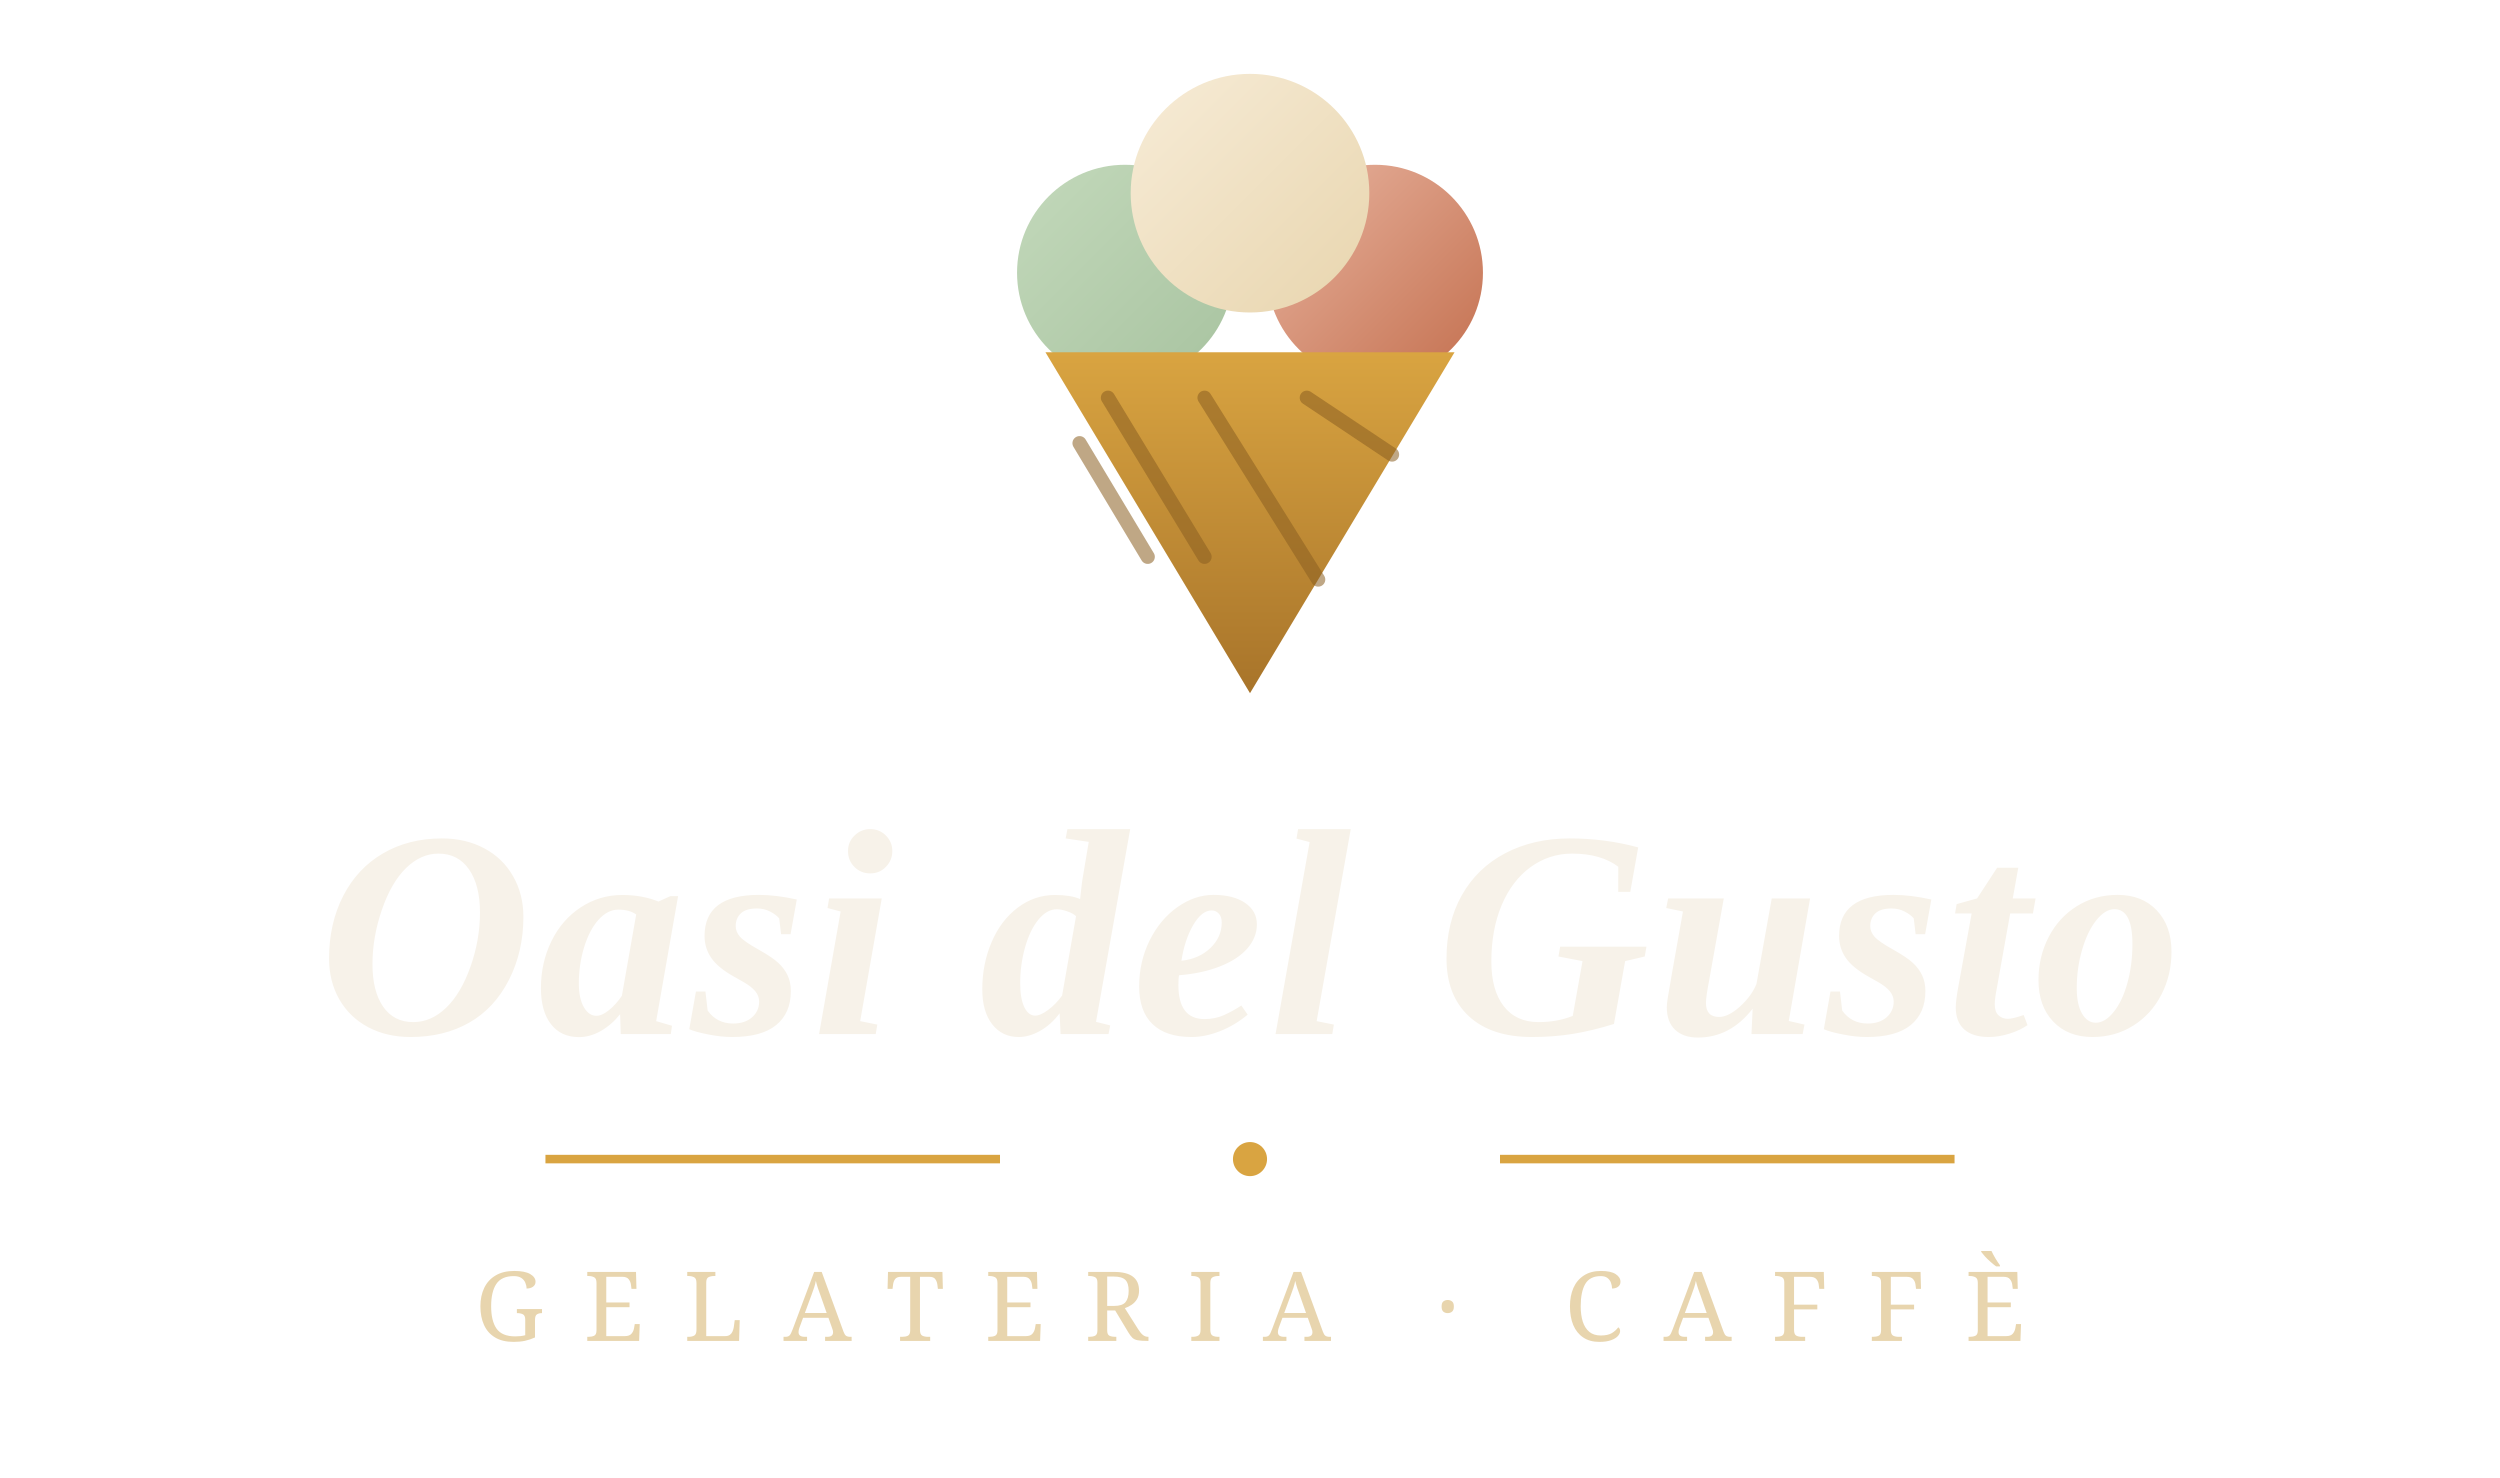
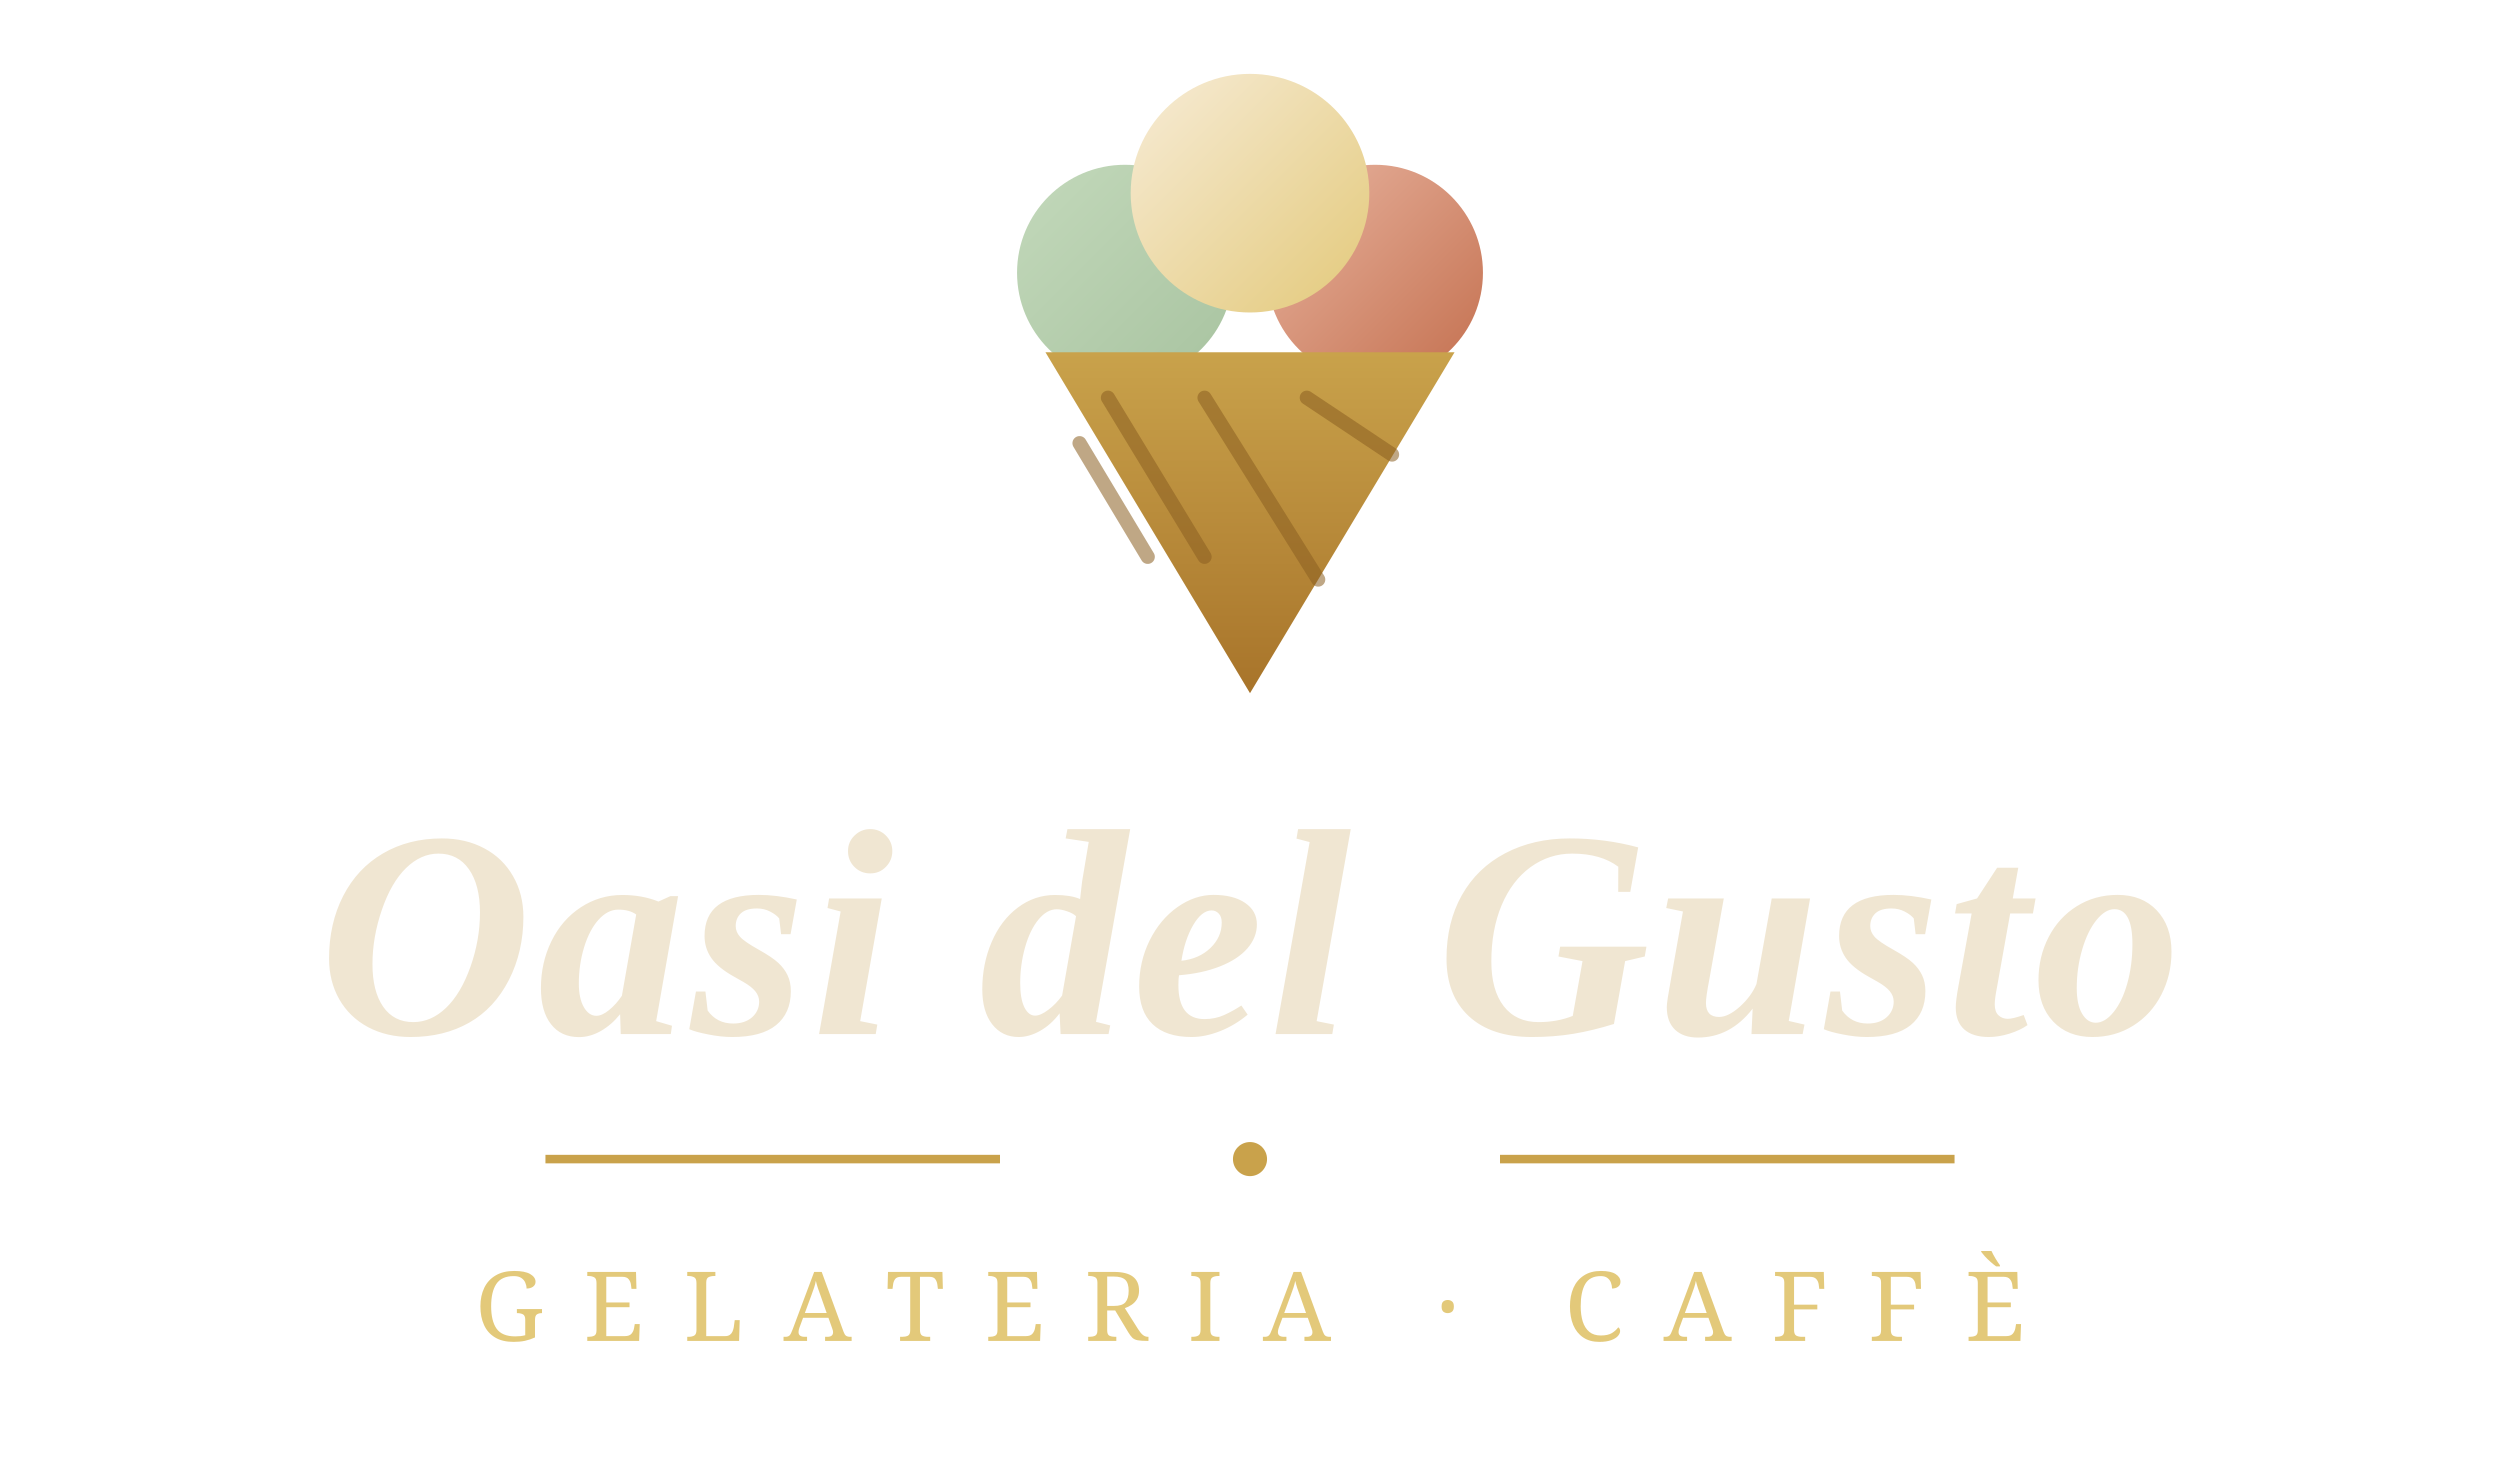
<svg xmlns="http://www.w3.org/2000/svg" viewBox="0 0 440 260" role="img" aria-label="Oasi del Gusto – Gelateria e Caffè">
  <defs>
    <linearGradient id="scoop1" x1="0" y1="0" x2="1" y2="1">
      <stop offset="0" stop-color="#e8b4a0" />
      <stop offset="1" stop-color="#c4704f" />
    </linearGradient>
    <linearGradient id="scoop2" x1="0" y1="0" x2="1" y2="1">
      <stop offset="0" stop-color="#c3d9bb" />
      <stop offset="1" stop-color="#a8c3a0" />
    </linearGradient>
    <linearGradient id="scoop3" x1="0" y1="0" x2="1" y2="1">
      <stop offset="0" stop-color="#f7ecd7" />
-       <stop offset="1" stop-color="#e8d5ae" />
+       <stop offset="1" stop-color="#e3c97a" />
    </linearGradient>
    <linearGradient id="cone" x1="0" y1="0" x2="0" y2="1">
-       <stop offset="0" stop-color="#d9a441" />
+       <stop offset="0" stop-color="#c9a24b" />
      <stop offset="1" stop-color="#a8742a" />
    </linearGradient>
  </defs>
  <g transform="translate(220 14)">
    <circle cx="-22" cy="34" r="19" fill="url(#scoop2)" />
    <circle cx="22" cy="34" r="19" fill="url(#scoop1)" />
    <circle cx="0" cy="20" r="21" fill="url(#scoop3)" />
    <path d="M -36 48 L 0 108 L 36 48 Z" fill="url(#cone)" />
    <path d="M -25 56 L -8 84 M -8 56 L 12 88 M 10 56 L 25 66 M -30 64 L -18 84" stroke="#8a5e20" stroke-width="2.5" stroke-linecap="round" fill="none" opacity="0.55" />
  </g>
-   <text x="220" y="182" text-anchor="middle" fill="#f7f2e9" font-family="Georgia, 'Times New Roman', serif" font-style="italic" font-size="52" font-weight="600" letter-spacing="1">
+   <text x="220" y="182" text-anchor="middle" fill="#f0e6d2" font-family="Georgia, 'Times New Roman', serif" font-style="italic" font-size="52" font-weight="600" letter-spacing="1">
    Oasi del Gusto
  </text>
-   <line x1="96" y1="204" x2="176" y2="204" stroke="#d9a441" stroke-width="1.5" />
-   <circle cx="220" cy="204" r="3" fill="#d9a441" />
-   <line x1="264" y1="204" x2="344" y2="204" stroke="#d9a441" stroke-width="1.5" />
-   <text x="220" y="236" text-anchor="middle" fill="#e8d5ae" font-family="Georgia, serif" font-size="17" letter-spacing="7">
+   <line x1="96" y1="204" x2="176" y2="204" stroke="#c9a24b" stroke-width="1.5" />
+   <circle cx="220" cy="204" r="3" fill="#c9a24b" />
+   <line x1="264" y1="204" x2="344" y2="204" stroke="#c9a24b" stroke-width="1.5" />
+   <text x="220" y="236" text-anchor="middle" fill="#e3c97a" font-family="Georgia, serif" font-size="17" letter-spacing="7">
    GELATERIA · CAFFÈ
  </text>
</svg>
